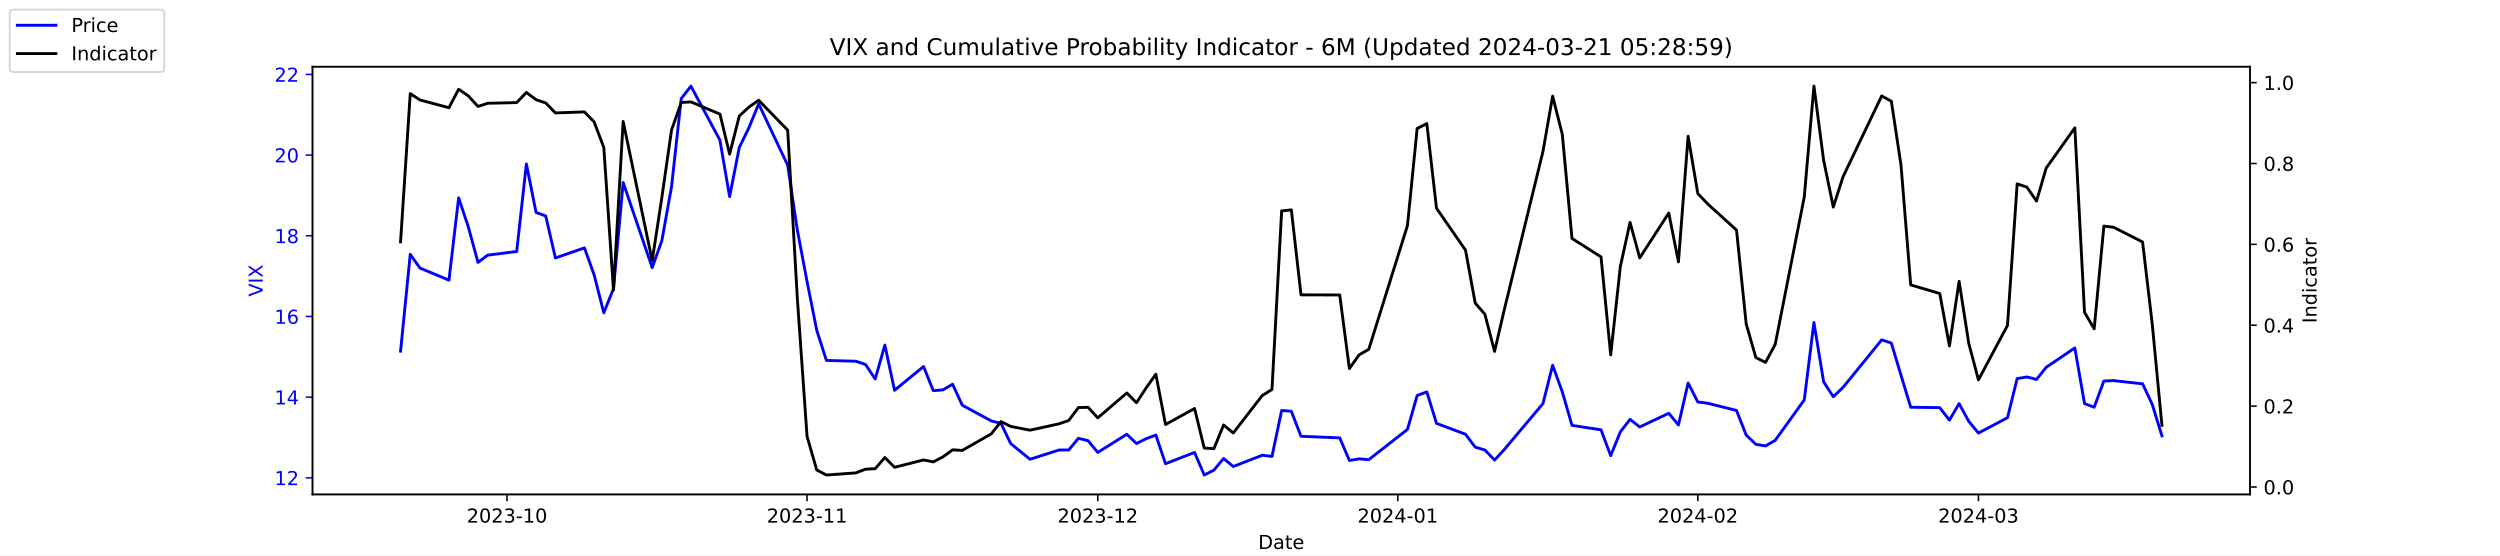
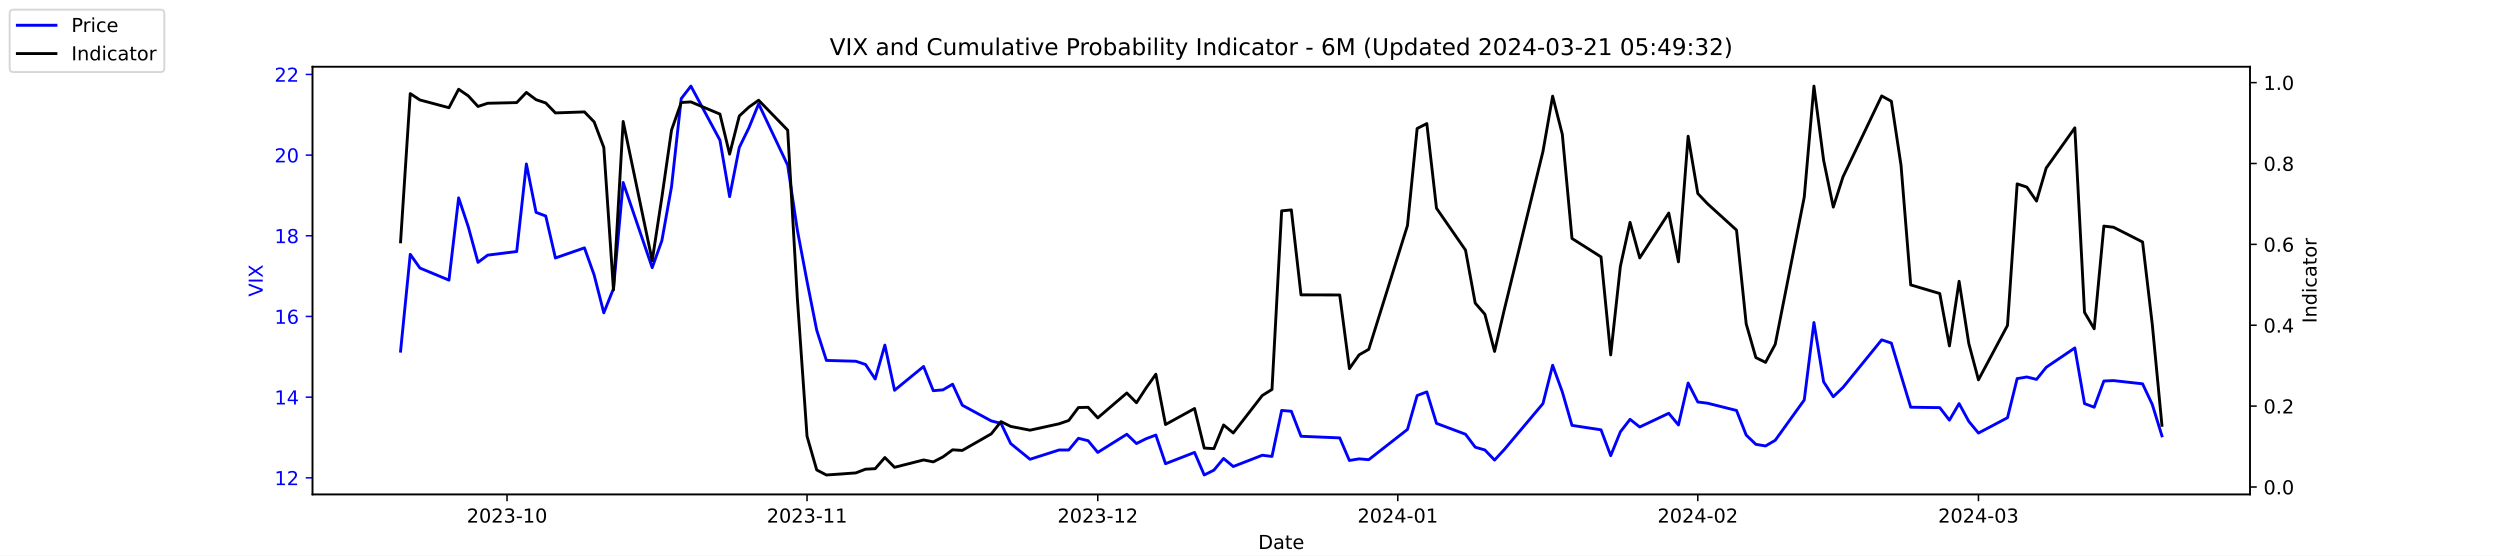
<svg xmlns="http://www.w3.org/2000/svg" xmlns:xlink="http://www.w3.org/1999/xlink" width="1296pt" height="288pt" viewBox="0 0 1296 288" version="1.1">
  <defs>
    <style type="text/css">*{stroke-linejoin: round; stroke-linecap: butt}</style>
  </defs>
  <g id="figure_1">
    <g id="patch_1">
      <path d="M 0 288  L 1296 288  L 1296 0  L 0 0  z " style="fill: #ffffff" />
    </g>
    <g id="axes_1">
      <g id="patch_2">
        <path d="M 162 256.32  L 1166.4 256.32  L 1166.4 34.56  L 162 34.56  z " style="fill: #ffffff" />
      </g>
      <g id="matplotlib.axis_1">
        <g id="xtick_1">
          <g id="line2d_1">
            <defs>
-               <path id="m409ad0f38c" d="M 0 0  L 0 3.5  " style="stroke: #000000; stroke-width: 0.8" />
+               <path id="me89c9e2168" d="M 0 0  L 0 3.5  " style="stroke: #000000; stroke-width: 0.8" />
            </defs>
            <g>
-               <use xlink:href="#m409ad0f38c" x="262.841" y="256.32" style="stroke: #000000; stroke-width: 0.8" />
+               <use xlink:href="#me89c9e2168" x="262.841" y="256.32" style="stroke: #000000; stroke-width: 0.8" />
            </g>
          </g>
          <g id="text_1">
            <g transform="translate(241.95 270.9184) scale(0.1 -0.1)">
              <defs>
                <path id="DejaVuSans-32" d="M 1228 531  L 3431 531  L 3431 0  L 469 0  L 469 531  Q 828 903 1448 1529  Q 2069 2156 2228 2338  Q 2531 2678 2651 2914  Q 2772 3150 2772 3378  Q 2772 3750 2511 3984  Q 2250 4219 1831 4219  Q 1534 4219 1204 4116  Q 875 4013 500 3803  L 500 4441  Q 881 4594 1212 4672  Q 1544 4750 1819 4750  Q 2544 4750 2975 4387  Q 3406 4025 3406 3419  Q 3406 3131 3298 2873  Q 3191 2616 2906 2266  Q 2828 2175 2409 1742  Q 1991 1309 1228 531  z " transform="scale(0.015625)" />
                <path id="DejaVuSans-30" d="M 2034 4250  Q 1547 4250 1301 3770  Q 1056 3291 1056 2328  Q 1056 1369 1301 889  Q 1547 409 2034 409  Q 2525 409 2770 889  Q 3016 1369 3016 2328  Q 3016 3291 2770 3770  Q 2525 4250 2034 4250  z M 2034 4750  Q 2819 4750 3233 4129  Q 3647 3509 3647 2328  Q 3647 1150 3233 529  Q 2819 -91 2034 -91  Q 1250 -91 836 529  Q 422 1150 422 2328  Q 422 3509 836 4129  Q 1250 4750 2034 4750  z " transform="scale(0.015625)" />
                <path id="DejaVuSans-33" d="M 2597 2516  Q 3050 2419 3304 2112  Q 3559 1806 3559 1356  Q 3559 666 3084 287  Q 2609 -91 1734 -91  Q 1441 -91 1130 -33  Q 819 25 488 141  L 488 750  Q 750 597 1062 519  Q 1375 441 1716 441  Q 2309 441 2620 675  Q 2931 909 2931 1356  Q 2931 1769 2642 2001  Q 2353 2234 1838 2234  L 1294 2234  L 1294 2753  L 1863 2753  Q 2328 2753 2575 2939  Q 2822 3125 2822 3475  Q 2822 3834 2567 4026  Q 2313 4219 1838 4219  Q 1578 4219 1281 4162  Q 984 4106 628 3988  L 628 4550  Q 988 4650 1302 4700  Q 1616 4750 1894 4750  Q 2613 4750 3031 4423  Q 3450 4097 3450 3541  Q 3450 3153 3228 2886  Q 3006 2619 2597 2516  z " transform="scale(0.015625)" />
                <path id="DejaVuSans-2d" d="M 313 2009  L 1997 2009  L 1997 1497  L 313 1497  L 313 2009  z " transform="scale(0.015625)" />
                <path id="DejaVuSans-31" d="M 794 531  L 1825 531  L 1825 4091  L 703 3866  L 703 4441  L 1819 4666  L 2450 4666  L 2450 531  L 3481 531  L 3481 0  L 794 0  L 794 531  z " transform="scale(0.015625)" />
              </defs>
              <use xlink:href="#DejaVuSans-32" />
              <use xlink:href="#DejaVuSans-30" x="63.623" />
              <use xlink:href="#DejaVuSans-32" x="127.246" />
              <use xlink:href="#DejaVuSans-33" x="190.869" />
              <use xlink:href="#DejaVuSans-2d" x="254.492" />
              <use xlink:href="#DejaVuSans-31" x="290.576" />
              <use xlink:href="#DejaVuSans-30" x="354.199" />
            </g>
          </g>
        </g>
        <g id="xtick_2">
          <g id="line2d_2">
            <g>
-               <use xlink:href="#m409ad0f38c" x="418.368" y="256.32" style="stroke: #000000; stroke-width: 0.8" />
+               <use xlink:href="#me89c9e2168" x="418.368" y="256.32" style="stroke: #000000; stroke-width: 0.8" />
            </g>
          </g>
          <g id="text_2">
            <g transform="translate(397.4764 270.9184) scale(0.1 -0.1)">
              <use xlink:href="#DejaVuSans-32" />
              <use xlink:href="#DejaVuSans-30" x="63.623" />
              <use xlink:href="#DejaVuSans-32" x="127.246" />
              <use xlink:href="#DejaVuSans-33" x="190.869" />
              <use xlink:href="#DejaVuSans-2d" x="254.492" />
              <use xlink:href="#DejaVuSans-31" x="290.576" />
              <use xlink:href="#DejaVuSans-31" x="354.199" />
            </g>
          </g>
        </g>
        <g id="xtick_3">
          <g id="line2d_3">
            <g>
-               <use xlink:href="#m409ad0f38c" x="569.086" y="256.32" style="stroke: #000000; stroke-width: 0.8" />
+               <use xlink:href="#me89c9e2168" x="569.086" y="256.32" style="stroke: #000000; stroke-width: 0.8" />
            </g>
          </g>
          <g id="text_3">
            <g transform="translate(548.195 270.9184) scale(0.1 -0.1)">
              <use xlink:href="#DejaVuSans-32" />
              <use xlink:href="#DejaVuSans-30" x="63.623" />
              <use xlink:href="#DejaVuSans-32" x="127.246" />
              <use xlink:href="#DejaVuSans-33" x="190.869" />
              <use xlink:href="#DejaVuSans-2d" x="254.492" />
              <use xlink:href="#DejaVuSans-31" x="290.576" />
              <use xlink:href="#DejaVuSans-32" x="354.199" />
            </g>
          </g>
        </g>
        <g id="xtick_4">
          <g id="line2d_4">
            <g>
-               <use xlink:href="#m409ad0f38c" x="724.613" y="256.32" style="stroke: #000000; stroke-width: 0.8" />
+               <use xlink:href="#me89c9e2168" x="724.613" y="256.32" style="stroke: #000000; stroke-width: 0.8" />
            </g>
          </g>
          <g id="text_4">
            <g transform="translate(703.7214 270.9184) scale(0.1 -0.1)">
              <defs>
                <path id="DejaVuSans-34" d="M 2419 4116  L 825 1625  L 2419 1625  L 2419 4116  z M 2253 4666  L 3047 4666  L 3047 1625  L 3713 1625  L 3713 1100  L 3047 1100  L 3047 0  L 2419 0  L 2419 1100  L 313 1100  L 313 1709  L 2253 4666  z " transform="scale(0.015625)" />
              </defs>
              <use xlink:href="#DejaVuSans-32" />
              <use xlink:href="#DejaVuSans-30" x="63.623" />
              <use xlink:href="#DejaVuSans-32" x="127.246" />
              <use xlink:href="#DejaVuSans-34" x="190.869" />
              <use xlink:href="#DejaVuSans-2d" x="254.492" />
              <use xlink:href="#DejaVuSans-30" x="290.576" />
              <use xlink:href="#DejaVuSans-31" x="354.199" />
            </g>
          </g>
        </g>
        <g id="xtick_5">
          <g id="line2d_5">
            <g>
-               <use xlink:href="#m409ad0f38c" x="880.139" y="256.32" style="stroke: #000000; stroke-width: 0.8" />
+               <use xlink:href="#me89c9e2168" x="880.139" y="256.32" style="stroke: #000000; stroke-width: 0.8" />
            </g>
          </g>
          <g id="text_5">
            <g transform="translate(859.2479 270.9184) scale(0.1 -0.1)">
              <use xlink:href="#DejaVuSans-32" />
              <use xlink:href="#DejaVuSans-30" x="63.623" />
              <use xlink:href="#DejaVuSans-32" x="127.246" />
              <use xlink:href="#DejaVuSans-34" x="190.869" />
              <use xlink:href="#DejaVuSans-2d" x="254.492" />
              <use xlink:href="#DejaVuSans-30" x="290.576" />
              <use xlink:href="#DejaVuSans-32" x="354.199" />
            </g>
          </g>
        </g>
        <g id="xtick_6">
          <g id="line2d_6">
            <g>
-               <use xlink:href="#m409ad0f38c" x="1025.632" y="256.32" style="stroke: #000000; stroke-width: 0.8" />
+               <use xlink:href="#me89c9e2168" x="1025.632" y="256.32" style="stroke: #000000; stroke-width: 0.8" />
            </g>
          </g>
          <g id="text_6">
            <g transform="translate(1004.74 270.9184) scale(0.1 -0.1)">
              <use xlink:href="#DejaVuSans-32" />
              <use xlink:href="#DejaVuSans-30" x="63.623" />
              <use xlink:href="#DejaVuSans-32" x="127.246" />
              <use xlink:href="#DejaVuSans-34" x="190.869" />
              <use xlink:href="#DejaVuSans-2d" x="254.492" />
              <use xlink:href="#DejaVuSans-30" x="290.576" />
              <use xlink:href="#DejaVuSans-33" x="354.199" />
            </g>
          </g>
        </g>
        <g id="text_7">
          <g transform="translate(652.2492 284.5966) scale(0.1 -0.1)">
            <defs>
              <path id="DejaVuSans-44" d="M 1259 4147  L 1259 519  L 2022 519  Q 2988 519 3436 956  Q 3884 1394 3884 2338  Q 3884 3275 3436 3711  Q 2988 4147 2022 4147  L 1259 4147  z M 628 4666  L 1925 4666  Q 3281 4666 3915 4102  Q 4550 3538 4550 2338  Q 4550 1131 3912 565  Q 3275 0 1925 0  L 628 0  L 628 4666  z " transform="scale(0.015625)" />
              <path id="DejaVuSans-61" d="M 2194 1759  Q 1497 1759 1228 1600  Q 959 1441 959 1056  Q 959 750 1161 570  Q 1363 391 1709 391  Q 2188 391 2477 730  Q 2766 1069 2766 1631  L 2766 1759  L 2194 1759  z M 3341 1997  L 3341 0  L 2766 0  L 2766 531  Q 2569 213 2275 61  Q 1981 -91 1556 -91  Q 1019 -91 701 211  Q 384 513 384 1019  Q 384 1609 779 1909  Q 1175 2209 1959 2209  L 2766 2209  L 2766 2266  Q 2766 2663 2505 2880  Q 2244 3097 1772 3097  Q 1472 3097 1187 3025  Q 903 2953 641 2809  L 641 3341  Q 956 3463 1253 3523  Q 1550 3584 1831 3584  Q 2591 3584 2966 3190  Q 3341 2797 3341 1997  z " transform="scale(0.015625)" />
              <path id="DejaVuSans-74" d="M 1172 4494  L 1172 3500  L 2356 3500  L 2356 3053  L 1172 3053  L 1172 1153  Q 1172 725 1289 603  Q 1406 481 1766 481  L 2356 481  L 2356 0  L 1766 0  Q 1100 0 847 248  Q 594 497 594 1153  L 594 3053  L 172 3053  L 172 3500  L 594 3500  L 594 4494  L 1172 4494  z " transform="scale(0.015625)" />
              <path id="DejaVuSans-65" d="M 3597 1894  L 3597 1613  L 953 1613  Q 991 1019 1311 708  Q 1631 397 2203 397  Q 2534 397 2845 478  Q 3156 559 3463 722  L 3463 178  Q 3153 47 2828 -22  Q 2503 -91 2169 -91  Q 1331 -91 842 396  Q 353 884 353 1716  Q 353 2575 817 3079  Q 1281 3584 2069 3584  Q 2775 3584 3186 3129  Q 3597 2675 3597 1894  z M 3022 2063  Q 3016 2534 2758 2815  Q 2500 3097 2075 3097  Q 1594 3097 1305 2825  Q 1016 2553 972 2059  L 3022 2063  z " transform="scale(0.015625)" />
            </defs>
            <use xlink:href="#DejaVuSans-44" />
            <use xlink:href="#DejaVuSans-61" x="77.002" />
            <use xlink:href="#DejaVuSans-74" x="138.281" />
            <use xlink:href="#DejaVuSans-65" x="177.49" />
          </g>
        </g>
      </g>
      <g id="matplotlib.axis_2">
        <g id="ytick_1">
          <g id="line2d_7">
            <defs>
-               <path id="m078c270e14" d="M 0 0  L -3.5 0  " style="stroke: #0000ff; stroke-width: 0.8" />
+               <path id="m9efea48b2c" d="M 0 0  L -3.5 0  " style="stroke: #0000ff; stroke-width: 0.8" />
            </defs>
            <g>
-               <use xlink:href="#m078c270e14" x="162" y="247.704" style="fill: #0000ff; stroke: #0000ff; stroke-width: 0.8" />
+               <use xlink:href="#m9efea48b2c" x="162" y="247.704" style="fill: #0000ff; stroke: #0000ff; stroke-width: 0.8" />
            </g>
          </g>
          <g id="text_8">
            <g style="fill: #0000ff" transform="translate(142.275 251.5031) scale(0.1 -0.1)">
              <use xlink:href="#DejaVuSans-31" />
              <use xlink:href="#DejaVuSans-32" x="63.623" />
            </g>
          </g>
        </g>
        <g id="ytick_2">
          <g id="line2d_8">
            <g>
-               <use xlink:href="#m078c270e14" x="162" y="205.878" style="fill: #0000ff; stroke: #0000ff; stroke-width: 0.8" />
+               <use xlink:href="#m9efea48b2c" x="162" y="205.878" style="fill: #0000ff; stroke: #0000ff; stroke-width: 0.8" />
            </g>
          </g>
          <g id="text_9">
            <g style="fill: #0000ff" transform="translate(142.275 209.6774) scale(0.1 -0.1)">
              <use xlink:href="#DejaVuSans-31" />
              <use xlink:href="#DejaVuSans-34" x="63.623" />
            </g>
          </g>
        </g>
        <g id="ytick_3">
          <g id="line2d_9">
            <g>
-               <use xlink:href="#m078c270e14" x="162" y="164.052" style="fill: #0000ff; stroke: #0000ff; stroke-width: 0.8" />
+               <use xlink:href="#m9efea48b2c" x="162" y="164.052" style="fill: #0000ff; stroke: #0000ff; stroke-width: 0.8" />
            </g>
          </g>
          <g id="text_10">
            <g style="fill: #0000ff" transform="translate(142.275 167.8517) scale(0.1 -0.1)">
              <defs>
                <path id="DejaVuSans-36" d="M 2113 2584  Q 1688 2584 1439 2293  Q 1191 2003 1191 1497  Q 1191 994 1439 701  Q 1688 409 2113 409  Q 2538 409 2786 701  Q 3034 994 3034 1497  Q 3034 2003 2786 2293  Q 2538 2584 2113 2584  z M 3366 4563  L 3366 3988  Q 3128 4100 2886 4159  Q 2644 4219 2406 4219  Q 1781 4219 1451 3797  Q 1122 3375 1075 2522  Q 1259 2794 1537 2939  Q 1816 3084 2150 3084  Q 2853 3084 3261 2657  Q 3669 2231 3669 1497  Q 3669 778 3244 343  Q 2819 -91 2113 -91  Q 1303 -91 875 529  Q 447 1150 447 2328  Q 447 3434 972 4092  Q 1497 4750 2381 4750  Q 2619 4750 2861 4703  Q 3103 4656 3366 4563  z " transform="scale(0.015625)" />
              </defs>
              <use xlink:href="#DejaVuSans-31" />
              <use xlink:href="#DejaVuSans-36" x="63.623" />
            </g>
          </g>
        </g>
        <g id="ytick_4">
          <g id="line2d_10">
            <g>
-               <use xlink:href="#m078c270e14" x="162" y="122.227" style="fill: #0000ff; stroke: #0000ff; stroke-width: 0.8" />
+               <use xlink:href="#m9efea48b2c" x="162" y="122.227" style="fill: #0000ff; stroke: #0000ff; stroke-width: 0.8" />
            </g>
          </g>
          <g id="text_11">
            <g style="fill: #0000ff" transform="translate(142.275 126.0259) scale(0.1 -0.1)">
              <defs>
                <path id="DejaVuSans-38" d="M 2034 2216  Q 1584 2216 1326 1975  Q 1069 1734 1069 1313  Q 1069 891 1326 650  Q 1584 409 2034 409  Q 2484 409 2743 651  Q 3003 894 3003 1313  Q 3003 1734 2745 1975  Q 2488 2216 2034 2216  z M 1403 2484  Q 997 2584 770 2862  Q 544 3141 544 3541  Q 544 4100 942 4425  Q 1341 4750 2034 4750  Q 2731 4750 3128 4425  Q 3525 4100 3525 3541  Q 3525 3141 3298 2862  Q 3072 2584 2669 2484  Q 3125 2378 3379 2068  Q 3634 1759 3634 1313  Q 3634 634 3220 271  Q 2806 -91 2034 -91  Q 1263 -91 848 271  Q 434 634 434 1313  Q 434 1759 690 2068  Q 947 2378 1403 2484  z M 1172 3481  Q 1172 3119 1398 2916  Q 1625 2713 2034 2713  Q 2441 2713 2670 2916  Q 2900 3119 2900 3481  Q 2900 3844 2670 4047  Q 2441 4250 2034 4250  Q 1625 4250 1398 4047  Q 1172 3844 1172 3481  z " transform="scale(0.015625)" />
              </defs>
              <use xlink:href="#DejaVuSans-31" />
              <use xlink:href="#DejaVuSans-38" x="63.623" />
            </g>
          </g>
        </g>
        <g id="ytick_5">
          <g id="line2d_11">
            <g>
-               <use xlink:href="#m078c270e14" x="162" y="80.401" style="fill: #0000ff; stroke: #0000ff; stroke-width: 0.8" />
+               <use xlink:href="#m9efea48b2c" x="162" y="80.401" style="fill: #0000ff; stroke: #0000ff; stroke-width: 0.8" />
            </g>
          </g>
          <g id="text_12">
            <g style="fill: #0000ff" transform="translate(142.275 84.2002) scale(0.1 -0.1)">
              <use xlink:href="#DejaVuSans-32" />
              <use xlink:href="#DejaVuSans-30" x="63.623" />
            </g>
          </g>
        </g>
        <g id="ytick_6">
          <g id="line2d_12">
            <g>
-               <use xlink:href="#m078c270e14" x="162" y="38.575" style="fill: #0000ff; stroke: #0000ff; stroke-width: 0.8" />
+               <use xlink:href="#m9efea48b2c" x="162" y="38.575" style="fill: #0000ff; stroke: #0000ff; stroke-width: 0.8" />
            </g>
          </g>
          <g id="text_13">
            <g style="fill: #0000ff" transform="translate(142.275 42.37447) scale(0.1 -0.1)">
              <use xlink:href="#DejaVuSans-32" />
              <use xlink:href="#DejaVuSans-32" x="63.623" />
            </g>
          </g>
        </g>
        <g id="text_14">
          <g style="fill: #0000ff" transform="translate(136.1953 153.7603) rotate(-90) scale(0.1 -0.1)">
            <defs>
              <path id="DejaVuSans-56" d="M 1831 0  L 50 4666  L 709 4666  L 2188 738  L 3669 4666  L 4325 4666  L 2547 0  L 1831 0  z " transform="scale(0.015625)" />
              <path id="DejaVuSans-49" d="M 628 4666  L 1259 4666  L 1259 0  L 628 0  L 628 4666  z " transform="scale(0.015625)" />
              <path id="DejaVuSans-58" d="M 403 4666  L 1081 4666  L 2241 2931  L 3406 4666  L 4084 4666  L 2584 2425  L 4184 0  L 3506 0  L 2194 1984  L 872 0  L 191 0  L 1856 2491  L 403 4666  z " transform="scale(0.015625)" />
            </defs>
            <use xlink:href="#DejaVuSans-56" />
            <use xlink:href="#DejaVuSans-49" x="68.408" />
            <use xlink:href="#DejaVuSans-58" x="97.9" />
          </g>
        </g>
      </g>
      <g id="line2d_13">
-         <path d="M 207.655 182.037  L 212.672 131.847  L 217.689 138.957  L 232.739 145.231  L 237.756 102.569  L 242.773 117.626  L 247.79 136.029  L 252.807 132.265  L 267.858 130.383  L 272.875 85.002  L 277.892 110.097  L 282.909 111.979  L 287.926 133.729  L 302.977 128.501  L 307.994 142.512  L 313.011 162.17  L 318.028 149.623  L 323.045 94.622  L 338.096 138.748  L 343.113 124.736  L 348.13 96.713  L 353.147 51.123  L 358.164 44.64  L 373.215 72.663  L 378.232 101.941  L 383.249 76.428  L 388.266 66.18  L 393.283 53.842  L 408.334 85.629  L 413.351 119.299  L 418.368 145.858  L 423.385 171.163  L 428.402 186.847  L 443.662 187.266  L 448.679 188.939  L 453.696 196.467  L 458.713 178.901  L 463.73 202.323  L 478.781 189.984  L 483.798 202.532  L 488.815 202.114  L 493.832 199.186  L 498.849 210.061  L 513.9 218.217  L 518.917 219.472  L 523.934 229.928  L 533.967 238.084  L 549.018 233.274  L 554.035 233.274  L 559.052 227.209  L 564.069 228.464  L 569.086 234.529  L 584.137 225.118  L 589.154 229.928  L 594.171 227.418  L 599.188 225.536  L 604.205 240.384  L 619.256 234.529  L 624.273 246.24  L 629.29 243.73  L 634.307 237.666  L 639.324 241.848  L 654.375 235.993  L 659.392 236.62  L 664.409 212.779  L 669.426 213.198  L 674.443 226.164  L 694.511 227  L 699.528 238.711  L 704.545 237.875  L 709.562 238.293  L 729.63 222.608  L 734.647 205.042  L 739.664 203.159  L 744.681 219.472  L 759.732 225.118  L 764.749 231.81  L 769.766 233.274  L 774.783 238.502  L 779.8 233.065  L 799.868 209.224  L 804.885 189.357  L 809.902 203.159  L 814.919 220.517  L 829.969 222.818  L 834.986 236.202  L 840.003 223.863  L 845.02 217.38  L 850.037 221.354  L 865.088 214.243  L 870.105 220.308  L 875.122 198.559  L 880.139 208.388  L 885.156 209.015  L 900.207 212.779  L 905.224 225.536  L 910.241 230.346  L 915.258 231.183  L 920.275 228.255  L 935.326 207.342  L 940.343 167.189  L 945.36 197.931  L 950.377 205.669  L 955.394 200.859  L 975.462 176.182  L 980.479 177.855  L 985.496 194.585  L 990.513 211.106  L 1005.564 211.316  L 1010.581 217.798  L 1015.598 209.224  L 1020.615 218.426  L 1025.632 224.491  L 1040.683 216.544  L 1045.7 196.258  L 1050.717 195.422  L 1055.734 196.677  L 1060.751 190.403  L 1075.593 180.364  L 1080.61 209.224  L 1085.627 211.106  L 1090.644 197.513  L 1095.661 197.304  L 1110.711 198.977  L 1115.728 209.642  L 1120.745 225.955  " clip-path="url(#pf10ae8a1fc)" style="fill: none; stroke: #0000ff; stroke-width: 1.5; stroke-linecap: square" />
+         <path d="M 207.655 182.037  L 212.672 131.847  L 217.689 138.957  L 232.739 145.231  L 237.756 102.569  L 242.773 117.626  L 247.79 136.029  L 252.807 132.265  L 267.858 130.383  L 272.875 85.002  L 277.892 110.097  L 282.909 111.979  L 287.926 133.729  L 302.977 128.501  L 307.994 142.512  L 313.011 162.17  L 318.028 149.623  L 323.045 94.622  L 338.096 138.748  L 343.113 124.736  L 348.13 96.713  L 353.147 51.123  L 358.164 44.64  L 373.215 72.663  L 378.232 101.941  L 383.249 76.428  L 388.266 66.18  L 393.283 53.842  L 408.334 85.629  L 413.351 119.299  L 418.368 145.858  L 423.385 171.163  L 428.402 186.847  L 443.662 187.266  L 448.679 188.939  L 453.696 196.467  L 458.713 178.901  L 463.73 202.323  L 478.781 189.984  L 483.798 202.532  L 488.815 202.114  L 493.832 199.186  L 498.849 210.061  L 513.9 218.217  L 518.917 219.472  L 523.934 229.928  L 533.967 238.084  L 549.018 233.274  L 554.035 233.274  L 559.052 227.209  L 564.069 228.464  L 569.086 234.529  L 584.137 225.118  L 589.154 229.928  L 594.171 227.418  L 599.188 225.536  L 604.205 240.384  L 619.256 234.529  L 624.273 246.24  L 629.29 243.73  L 634.307 237.666  L 639.324 241.848  L 654.375 235.993  L 659.392 236.62  L 664.409 212.779  L 669.426 213.198  L 674.443 226.164  L 694.511 227  L 699.528 238.711  L 704.545 237.875  L 709.562 238.293  L 729.63 222.608  L 734.647 205.042  L 739.664 203.159  L 744.681 219.472  L 759.732 225.118  L 764.749 231.81  L 769.766 233.274  L 774.783 238.502  L 779.8 233.065  L 799.868 209.224  L 804.885 189.357  L 809.902 203.159  L 814.919 220.517  L 829.969 222.818  L 834.986 236.202  L 840.003 223.863  L 845.02 217.38  L 850.037 221.354  L 865.088 214.243  L 870.105 220.308  L 875.122 198.559  L 880.139 208.388  L 885.156 209.015  L 900.207 212.779  L 905.224 225.536  L 910.241 230.346  L 915.258 231.183  L 920.275 228.255  L 935.326 207.342  L 940.343 167.189  L 945.36 197.931  L 950.377 205.669  L 955.394 200.859  L 975.462 176.182  L 980.479 177.855  L 985.496 194.585  L 990.513 211.106  L 1005.564 211.316  L 1010.581 217.798  L 1015.598 209.224  L 1020.615 218.426  L 1025.632 224.491  L 1040.683 216.544  L 1045.7 196.258  L 1050.717 195.422  L 1055.734 196.677  L 1060.751 190.403  L 1075.593 180.364  L 1080.61 209.224  L 1085.627 211.106  L 1090.644 197.513  L 1095.661 197.304  L 1110.711 198.977  L 1115.728 209.642  L 1120.745 225.955  " clip-path="url(#pf20ea67353)" style="fill: none; stroke: #0000ff; stroke-width: 1.5; stroke-linecap: square" />
      </g>
      <g id="patch_3">
        <path d="M 162 256.32  L 162 34.56  " style="fill: none; stroke: #000000; stroke-width: 0.8; stroke-linejoin: miter; stroke-linecap: square" />
      </g>
      <g id="patch_4">
        <path d="M 1166.4 256.32  L 1166.4 34.56  " style="fill: none; stroke: #000000; stroke-width: 0.8; stroke-linejoin: miter; stroke-linecap: square" />
      </g>
      <g id="patch_5">
        <path d="M 162 256.32  L 1166.4 256.32  " style="fill: none; stroke: #000000; stroke-width: 0.8; stroke-linejoin: miter; stroke-linecap: square" />
      </g>
      <g id="patch_6">
        <path d="M 162 34.56  L 1166.4 34.56  " style="fill: none; stroke: #000000; stroke-width: 0.8; stroke-linejoin: miter; stroke-linecap: square" />
      </g>
    </g>
    <g id="axes_2">
      <g id="matplotlib.axis_3">
        <g id="ytick_7">
          <g id="line2d_14">
            <defs>
-               <path id="m32379af485" d="M 0 0  L 3.5 0  " style="stroke: #000000; stroke-width: 0.8" />
+               <path id="m3cf8df0343" d="M 0 0  L 3.5 0  " style="stroke: #000000; stroke-width: 0.8" />
            </defs>
            <g>
-               <use xlink:href="#m32379af485" x="1166.4" y="252.461" style="stroke: #000000; stroke-width: 0.8" />
+               <use xlink:href="#m3cf8df0343" x="1166.4" y="252.461" style="stroke: #000000; stroke-width: 0.8" />
            </g>
          </g>
          <g id="text_15">
            <g transform="translate(1173.4 256.2606) scale(0.1 -0.1)">
              <defs>
                <path id="DejaVuSans-2e" d="M 684 794  L 1344 794  L 1344 0  L 684 0  L 684 794  z " transform="scale(0.015625)" />
              </defs>
              <use xlink:href="#DejaVuSans-30" />
              <use xlink:href="#DejaVuSans-2e" x="63.623" />
              <use xlink:href="#DejaVuSans-30" x="95.41" />
            </g>
          </g>
        </g>
        <g id="ytick_8">
          <g id="line2d_15">
            <g>
-               <use xlink:href="#m32379af485" x="1166.4" y="210.535" style="stroke: #000000; stroke-width: 0.8" />
+               <use xlink:href="#m3cf8df0343" x="1166.4" y="210.535" style="stroke: #000000; stroke-width: 0.8" />
            </g>
          </g>
          <g id="text_16">
            <g transform="translate(1173.4 214.3337) scale(0.1 -0.1)">
              <use xlink:href="#DejaVuSans-30" />
              <use xlink:href="#DejaVuSans-2e" x="63.623" />
              <use xlink:href="#DejaVuSans-32" x="95.41" />
            </g>
          </g>
        </g>
        <g id="ytick_9">
          <g id="line2d_16">
            <g>
-               <use xlink:href="#m32379af485" x="1166.4" y="168.608" style="stroke: #000000; stroke-width: 0.8" />
+               <use xlink:href="#m3cf8df0343" x="1166.4" y="168.608" style="stroke: #000000; stroke-width: 0.8" />
            </g>
          </g>
          <g id="text_17">
            <g transform="translate(1173.4 172.4068) scale(0.1 -0.1)">
              <use xlink:href="#DejaVuSans-30" />
              <use xlink:href="#DejaVuSans-2e" x="63.623" />
              <use xlink:href="#DejaVuSans-34" x="95.41" />
            </g>
          </g>
        </g>
        <g id="ytick_10">
          <g id="line2d_17">
            <g>
-               <use xlink:href="#m32379af485" x="1166.4" y="126.681" style="stroke: #000000; stroke-width: 0.8" />
+               <use xlink:href="#m3cf8df0343" x="1166.4" y="126.681" style="stroke: #000000; stroke-width: 0.8" />
            </g>
          </g>
          <g id="text_18">
            <g transform="translate(1173.4 130.4799) scale(0.1 -0.1)">
              <use xlink:href="#DejaVuSans-30" />
              <use xlink:href="#DejaVuSans-2e" x="63.623" />
              <use xlink:href="#DejaVuSans-36" x="95.41" />
            </g>
          </g>
        </g>
        <g id="ytick_11">
          <g id="line2d_18">
            <g>
-               <use xlink:href="#m32379af485" x="1166.4" y="84.754" style="stroke: #000000; stroke-width: 0.8" />
+               <use xlink:href="#m3cf8df0343" x="1166.4" y="84.754" style="stroke: #000000; stroke-width: 0.8" />
            </g>
          </g>
          <g id="text_19">
            <g transform="translate(1173.4 88.55298) scale(0.1 -0.1)">
              <use xlink:href="#DejaVuSans-30" />
              <use xlink:href="#DejaVuSans-2e" x="63.623" />
              <use xlink:href="#DejaVuSans-38" x="95.41" />
            </g>
          </g>
        </g>
        <g id="ytick_12">
          <g id="line2d_19">
            <g>
-               <use xlink:href="#m32379af485" x="1166.4" y="42.827" style="stroke: #000000; stroke-width: 0.8" />
+               <use xlink:href="#m3cf8df0343" x="1166.4" y="42.827" style="stroke: #000000; stroke-width: 0.8" />
            </g>
          </g>
          <g id="text_20">
            <g transform="translate(1173.4 46.62607) scale(0.1 -0.1)">
              <use xlink:href="#DejaVuSans-31" />
              <use xlink:href="#DejaVuSans-2e" x="63.623" />
              <use xlink:href="#DejaVuSans-30" x="95.41" />
            </g>
          </g>
        </g>
        <g id="text_21">
          <g transform="translate(1200.902 167.5353) rotate(-90) scale(0.1 -0.1)">
            <defs>
              <path id="DejaVuSans-6e" d="M 3513 2113  L 3513 0  L 2938 0  L 2938 2094  Q 2938 2591 2744 2837  Q 2550 3084 2163 3084  Q 1697 3084 1428 2787  Q 1159 2491 1159 1978  L 1159 0  L 581 0  L 581 3500  L 1159 3500  L 1159 2956  Q 1366 3272 1645 3428  Q 1925 3584 2291 3584  Q 2894 3584 3203 3211  Q 3513 2838 3513 2113  z " transform="scale(0.015625)" />
              <path id="DejaVuSans-64" d="M 2906 2969  L 2906 4863  L 3481 4863  L 3481 0  L 2906 0  L 2906 525  Q 2725 213 2448 61  Q 2172 -91 1784 -91  Q 1150 -91 751 415  Q 353 922 353 1747  Q 353 2572 751 3078  Q 1150 3584 1784 3584  Q 2172 3584 2448 3432  Q 2725 3281 2906 2969  z M 947 1747  Q 947 1113 1208 752  Q 1469 391 1925 391  Q 2381 391 2643 752  Q 2906 1113 2906 1747  Q 2906 2381 2643 2742  Q 2381 3103 1925 3103  Q 1469 3103 1208 2742  Q 947 2381 947 1747  z " transform="scale(0.015625)" />
              <path id="DejaVuSans-69" d="M 603 3500  L 1178 3500  L 1178 0  L 603 0  L 603 3500  z M 603 4863  L 1178 4863  L 1178 4134  L 603 4134  L 603 4863  z " transform="scale(0.015625)" />
              <path id="DejaVuSans-63" d="M 3122 3366  L 3122 2828  Q 2878 2963 2633 3030  Q 2388 3097 2138 3097  Q 1578 3097 1268 2742  Q 959 2388 959 1747  Q 959 1106 1268 751  Q 1578 397 2138 397  Q 2388 397 2633 464  Q 2878 531 3122 666  L 3122 134  Q 2881 22 2623 -34  Q 2366 -91 2075 -91  Q 1284 -91 818 406  Q 353 903 353 1747  Q 353 2603 823 3093  Q 1294 3584 2113 3584  Q 2378 3584 2631 3529  Q 2884 3475 3122 3366  z " transform="scale(0.015625)" />
              <path id="DejaVuSans-6f" d="M 1959 3097  Q 1497 3097 1228 2736  Q 959 2375 959 1747  Q 959 1119 1226 758  Q 1494 397 1959 397  Q 2419 397 2687 759  Q 2956 1122 2956 1747  Q 2956 2369 2687 2733  Q 2419 3097 1959 3097  z M 1959 3584  Q 2709 3584 3137 3096  Q 3566 2609 3566 1747  Q 3566 888 3137 398  Q 2709 -91 1959 -91  Q 1206 -91 779 398  Q 353 888 353 1747  Q 353 2609 779 3096  Q 1206 3584 1959 3584  z " transform="scale(0.015625)" />
              <path id="DejaVuSans-72" d="M 2631 2963  Q 2534 3019 2420 3045  Q 2306 3072 2169 3072  Q 1681 3072 1420 2755  Q 1159 2438 1159 1844  L 1159 0  L 581 0  L 581 3500  L 1159 3500  L 1159 2956  Q 1341 3275 1631 3429  Q 1922 3584 2338 3584  Q 2397 3584 2469 3576  Q 2541 3569 2628 3553  L 2631 2963  z " transform="scale(0.015625)" />
            </defs>
            <use xlink:href="#DejaVuSans-49" />
            <use xlink:href="#DejaVuSans-6e" x="29.492" />
            <use xlink:href="#DejaVuSans-64" x="92.871" />
            <use xlink:href="#DejaVuSans-69" x="156.348" />
            <use xlink:href="#DejaVuSans-63" x="184.131" />
            <use xlink:href="#DejaVuSans-61" x="239.111" />
            <use xlink:href="#DejaVuSans-74" x="300.391" />
            <use xlink:href="#DejaVuSans-6f" x="339.6" />
            <use xlink:href="#DejaVuSans-72" x="400.781" />
          </g>
        </g>
      </g>
      <g id="line2d_20">
-         <path d="M 207.655 125.36  L 212.672 48.523  L 217.689 51.818  L 232.739 55.84  L 237.756 46.27  L 242.773 49.714  L 247.79 55.196  L 252.807 53.533  L 267.858 53.183  L 272.875 47.919  L 277.892 51.676  L 282.909 53.378  L 287.926 58.536  L 302.977 58.014  L 307.994 63.187  L 313.011 76.444  L 318.028 150.306  L 323.045 62.975  L 338.096 135.12  L 343.113 102.306  L 348.13 67.397  L 353.147 53.146  L 358.164 52.833  L 373.215 59.145  L 378.232 79.898  L 383.249 60.134  L 388.266 55.494  L 393.283 51.97  L 408.334 67.473  L 413.351 154.832  L 418.368 226.181  L 423.385 243.614  L 428.402 246.24  L 443.662 245.155  L 448.679 243.23  L 453.696 242.964  L 458.713 237.183  L 463.73 242.25  L 478.781 238.435  L 483.798 239.446  L 488.815 236.871  L 493.832 233.181  L 498.849 233.507  L 513.9 224.892  L 518.917 218.558  L 523.934 221.057  L 533.967 223.009  L 549.018 219.7  L 554.035 217.982  L 559.052 211.268  L 564.069 211.153  L 569.086 216.619  L 584.137 203.731  L 589.154 208.779  L 594.171 201.073  L 599.188 194.005  L 604.205 220.075  L 619.256 211.773  L 624.273 232.27  L 629.29 232.576  L 634.307 220.306  L 639.324 224.445  L 654.375 205.016  L 659.392 201.89  L 664.409 109.314  L 669.426 108.817  L 674.443 152.854  L 694.511 152.91  L 699.528 191.088  L 704.545 183.971  L 709.562 181.099  L 729.63 116.924  L 734.647 66.625  L 739.664 64.069  L 744.681 107.95  L 759.732 129.692  L 764.749 157.129  L 769.766 162.918  L 774.783 182.173  L 779.8 160.638  L 799.868 78.509  L 804.885 49.855  L 809.902 69.641  L 814.919 123.62  L 829.969 133.166  L 834.986 183.971  L 840.003 138.075  L 845.02 115.269  L 850.037 133.687  L 865.088 110.438  L 870.105 135.725  L 875.122 70.632  L 880.139 100.32  L 885.156 105.601  L 900.207 119.275  L 905.224 167.88  L 910.241 185.376  L 915.258 187.855  L 920.275 178.494  L 935.326 102.174  L 940.343 44.64  L 945.36 83.051  L 950.377 107.357  L 955.394 91.715  L 975.462 49.731  L 980.479 52.489  L 985.496 85.756  L 990.513 147.7  L 1005.564 152.158  L 1010.581 179.324  L 1015.598 145.833  L 1020.615 178.052  L 1025.632 196.907  L 1040.683 168.687  L 1045.7 95.313  L 1050.717 96.993  L 1055.734 104.224  L 1060.751 87.118  L 1075.593 66.278  L 1080.61 161.903  L 1085.627 170.437  L 1090.644 117.21  L 1095.661 117.809  L 1110.711 125.441  L 1115.728 168.039  L 1120.745 220.487  " clip-path="url(#pf10ae8a1fc)" style="fill: none; stroke: #000000; stroke-width: 1.5; stroke-linecap: square" />
+         <path d="M 207.655 125.36  L 212.672 48.523  L 217.689 51.818  L 232.739 55.84  L 237.756 46.27  L 242.773 49.714  L 247.79 55.196  L 252.807 53.533  L 267.858 53.183  L 272.875 47.919  L 277.892 51.676  L 282.909 53.378  L 287.926 58.536  L 302.977 58.014  L 307.994 63.187  L 313.011 76.444  L 318.028 150.306  L 323.045 62.975  L 338.096 135.12  L 343.113 102.306  L 348.13 67.397  L 353.147 53.146  L 358.164 52.833  L 373.215 59.145  L 378.232 79.898  L 383.249 60.134  L 388.266 55.494  L 393.283 51.97  L 408.334 67.473  L 413.351 154.832  L 418.368 226.181  L 423.385 243.614  L 428.402 246.24  L 443.662 245.155  L 448.679 243.23  L 453.696 242.964  L 458.713 237.183  L 463.73 242.25  L 478.781 238.435  L 483.798 239.446  L 488.815 236.871  L 493.832 233.181  L 498.849 233.507  L 513.9 224.892  L 518.917 218.558  L 523.934 221.057  L 533.967 223.009  L 549.018 219.7  L 554.035 217.982  L 559.052 211.268  L 564.069 211.153  L 569.086 216.619  L 584.137 203.731  L 589.154 208.779  L 594.171 201.073  L 599.188 194.005  L 604.205 220.075  L 619.256 211.773  L 624.273 232.27  L 629.29 232.576  L 634.307 220.306  L 639.324 224.445  L 654.375 205.016  L 659.392 201.89  L 664.409 109.314  L 669.426 108.817  L 674.443 152.854  L 694.511 152.91  L 699.528 191.088  L 704.545 183.971  L 709.562 181.099  L 729.63 116.924  L 734.647 66.625  L 739.664 64.069  L 744.681 107.95  L 759.732 129.692  L 764.749 157.129  L 769.766 162.918  L 774.783 182.173  L 779.8 160.638  L 799.868 78.509  L 804.885 49.855  L 809.902 69.641  L 814.919 123.62  L 829.969 133.166  L 834.986 183.971  L 840.003 138.075  L 845.02 115.269  L 850.037 133.687  L 865.088 110.438  L 870.105 135.725  L 875.122 70.632  L 880.139 100.32  L 885.156 105.601  L 900.207 119.275  L 905.224 167.88  L 910.241 185.376  L 915.258 187.855  L 920.275 178.494  L 935.326 102.174  L 940.343 44.64  L 945.36 83.051  L 950.377 107.357  L 955.394 91.715  L 975.462 49.731  L 980.479 52.489  L 985.496 85.756  L 990.513 147.7  L 1005.564 152.158  L 1010.581 179.324  L 1015.598 145.833  L 1020.615 178.052  L 1025.632 196.907  L 1040.683 168.687  L 1045.7 95.313  L 1050.717 96.993  L 1055.734 104.224  L 1060.751 87.118  L 1075.593 66.278  L 1080.61 161.903  L 1085.627 170.437  L 1090.644 117.21  L 1095.661 117.809  L 1110.711 125.441  L 1115.728 168.039  L 1120.745 220.487  " clip-path="url(#pf20ea67353)" style="fill: none; stroke: #000000; stroke-width: 1.5; stroke-linecap: square" />
      </g>
      <g id="patch_7">
        <path d="M 162 256.32  L 162 34.56  " style="fill: none; stroke: #000000; stroke-width: 0.8; stroke-linejoin: miter; stroke-linecap: square" />
      </g>
      <g id="patch_8">
        <path d="M 1166.4 256.32  L 1166.4 34.56  " style="fill: none; stroke: #000000; stroke-width: 0.8; stroke-linejoin: miter; stroke-linecap: square" />
      </g>
      <g id="patch_9">
        <path d="M 162 256.32  L 1166.4 256.32  " style="fill: none; stroke: #000000; stroke-width: 0.8; stroke-linejoin: miter; stroke-linecap: square" />
      </g>
      <g id="patch_10">
        <path d="M 162 34.56  L 1166.4 34.56  " style="fill: none; stroke: #000000; stroke-width: 0.8; stroke-linejoin: miter; stroke-linecap: square" />
      </g>
      <g id="text_22">
        <g transform="translate(430.0941 28.56) scale(0.12 -0.12)">
          <defs>
            <path id="DejaVuSans-20" transform="scale(0.015625)" />
            <path id="DejaVuSans-43" d="M 4122 4306  L 4122 3641  Q 3803 3938 3442 4084  Q 3081 4231 2675 4231  Q 1875 4231 1450 3742  Q 1025 3253 1025 2328  Q 1025 1406 1450 917  Q 1875 428 2675 428  Q 3081 428 3442 575  Q 3803 722 4122 1019  L 4122 359  Q 3791 134 3420 21  Q 3050 -91 2638 -91  Q 1578 -91 968 557  Q 359 1206 359 2328  Q 359 3453 968 4101  Q 1578 4750 2638 4750  Q 3056 4750 3426 4639  Q 3797 4528 4122 4306  z " transform="scale(0.015625)" />
            <path id="DejaVuSans-75" d="M 544 1381  L 544 3500  L 1119 3500  L 1119 1403  Q 1119 906 1312 657  Q 1506 409 1894 409  Q 2359 409 2629 706  Q 2900 1003 2900 1516  L 2900 3500  L 3475 3500  L 3475 0  L 2900 0  L 2900 538  Q 2691 219 2414 64  Q 2138 -91 1772 -91  Q 1169 -91 856 284  Q 544 659 544 1381  z M 1991 3584  L 1991 3584  z " transform="scale(0.015625)" />
            <path id="DejaVuSans-6d" d="M 3328 2828  Q 3544 3216 3844 3400  Q 4144 3584 4550 3584  Q 5097 3584 5394 3201  Q 5691 2819 5691 2113  L 5691 0  L 5113 0  L 5113 2094  Q 5113 2597 4934 2840  Q 4756 3084 4391 3084  Q 3944 3084 3684 2787  Q 3425 2491 3425 1978  L 3425 0  L 2847 0  L 2847 2094  Q 2847 2600 2669 2842  Q 2491 3084 2119 3084  Q 1678 3084 1418 2786  Q 1159 2488 1159 1978  L 1159 0  L 581 0  L 581 3500  L 1159 3500  L 1159 2956  Q 1356 3278 1631 3431  Q 1906 3584 2284 3584  Q 2666 3584 2933 3390  Q 3200 3197 3328 2828  z " transform="scale(0.015625)" />
            <path id="DejaVuSans-6c" d="M 603 4863  L 1178 4863  L 1178 0  L 603 0  L 603 4863  z " transform="scale(0.015625)" />
            <path id="DejaVuSans-76" d="M 191 3500  L 800 3500  L 1894 563  L 2988 3500  L 3597 3500  L 2284 0  L 1503 0  L 191 3500  z " transform="scale(0.015625)" />
            <path id="DejaVuSans-50" d="M 1259 4147  L 1259 2394  L 2053 2394  Q 2494 2394 2734 2622  Q 2975 2850 2975 3272  Q 2975 3691 2734 3919  Q 2494 4147 2053 4147  L 1259 4147  z M 628 4666  L 2053 4666  Q 2838 4666 3239 4311  Q 3641 3956 3641 3272  Q 3641 2581 3239 2228  Q 2838 1875 2053 1875  L 1259 1875  L 1259 0  L 628 0  L 628 4666  z " transform="scale(0.015625)" />
            <path id="DejaVuSans-62" d="M 3116 1747  Q 3116 2381 2855 2742  Q 2594 3103 2138 3103  Q 1681 3103 1420 2742  Q 1159 2381 1159 1747  Q 1159 1113 1420 752  Q 1681 391 2138 391  Q 2594 391 2855 752  Q 3116 1113 3116 1747  z M 1159 2969  Q 1341 3281 1617 3432  Q 1894 3584 2278 3584  Q 2916 3584 3314 3078  Q 3713 2572 3713 1747  Q 3713 922 3314 415  Q 2916 -91 2278 -91  Q 1894 -91 1617 61  Q 1341 213 1159 525  L 1159 0  L 581 0  L 581 4863  L 1159 4863  L 1159 2969  z " transform="scale(0.015625)" />
            <path id="DejaVuSans-79" d="M 2059 -325  Q 1816 -950 1584 -1140  Q 1353 -1331 966 -1331  L 506 -1331  L 506 -850  L 844 -850  Q 1081 -850 1212 -737  Q 1344 -625 1503 -206  L 1606 56  L 191 3500  L 800 3500  L 1894 763  L 2988 3500  L 3597 3500  L 2059 -325  z " transform="scale(0.015625)" />
            <path id="DejaVuSans-4d" d="M 628 4666  L 1569 4666  L 2759 1491  L 3956 4666  L 4897 4666  L 4897 0  L 4281 0  L 4281 4097  L 3078 897  L 2444 897  L 1241 4097  L 1241 0  L 628 0  L 628 4666  z " transform="scale(0.015625)" />
            <path id="DejaVuSans-28" d="M 1984 4856  Q 1566 4138 1362 3434  Q 1159 2731 1159 2009  Q 1159 1288 1364 580  Q 1569 -128 1984 -844  L 1484 -844  Q 1016 -109 783 600  Q 550 1309 550 2009  Q 550 2706 781 3412  Q 1013 4119 1484 4856  L 1984 4856  z " transform="scale(0.015625)" />
            <path id="DejaVuSans-55" d="M 556 4666  L 1191 4666  L 1191 1831  Q 1191 1081 1462 751  Q 1734 422 2344 422  Q 2950 422 3222 751  Q 3494 1081 3494 1831  L 3494 4666  L 4128 4666  L 4128 1753  Q 4128 841 3676 375  Q 3225 -91 2344 -91  Q 1459 -91 1007 375  Q 556 841 556 1753  L 556 4666  z " transform="scale(0.015625)" />
            <path id="DejaVuSans-70" d="M 1159 525  L 1159 -1331  L 581 -1331  L 581 3500  L 1159 3500  L 1159 2969  Q 1341 3281 1617 3432  Q 1894 3584 2278 3584  Q 2916 3584 3314 3078  Q 3713 2572 3713 1747  Q 3713 922 3314 415  Q 2916 -91 2278 -91  Q 1894 -91 1617 61  Q 1341 213 1159 525  z M 3116 1747  Q 3116 2381 2855 2742  Q 2594 3103 2138 3103  Q 1681 3103 1420 2742  Q 1159 2381 1159 1747  Q 1159 1113 1420 752  Q 1681 391 2138 391  Q 2594 391 2855 752  Q 3116 1113 3116 1747  z " transform="scale(0.015625)" />
            <path id="DejaVuSans-35" d="M 691 4666  L 3169 4666  L 3169 4134  L 1269 4134  L 1269 2991  Q 1406 3038 1543 3061  Q 1681 3084 1819 3084  Q 2600 3084 3056 2656  Q 3513 2228 3513 1497  Q 3513 744 3044 326  Q 2575 -91 1722 -91  Q 1428 -91 1123 -41  Q 819 9 494 109  L 494 744  Q 775 591 1075 516  Q 1375 441 1709 441  Q 2250 441 2565 725  Q 2881 1009 2881 1497  Q 2881 1984 2565 2268  Q 2250 2553 1709 2553  Q 1456 2553 1204 2497  Q 953 2441 691 2322  L 691 4666  z " transform="scale(0.015625)" />
            <path id="DejaVuSans-3a" d="M 750 794  L 1409 794  L 1409 0  L 750 0  L 750 794  z M 750 3309  L 1409 3309  L 1409 2516  L 750 2516  L 750 3309  z " transform="scale(0.015625)" />
            <path id="DejaVuSans-39" d="M 703 97  L 703 672  Q 941 559 1184 500  Q 1428 441 1663 441  Q 2288 441 2617 861  Q 2947 1281 2994 2138  Q 2813 1869 2534 1725  Q 2256 1581 1919 1581  Q 1219 1581 811 2004  Q 403 2428 403 3163  Q 403 3881 828 4315  Q 1253 4750 1959 4750  Q 2769 4750 3195 4129  Q 3622 3509 3622 2328  Q 3622 1225 3098 567  Q 2575 -91 1691 -91  Q 1453 -91 1209 -44  Q 966 3 703 97  z M 1959 2075  Q 2384 2075 2632 2365  Q 2881 2656 2881 3163  Q 2881 3666 2632 3958  Q 2384 4250 1959 4250  Q 1534 4250 1286 3958  Q 1038 3666 1038 3163  Q 1038 2656 1286 2365  Q 1534 2075 1959 2075  z " transform="scale(0.015625)" />
            <path id="DejaVuSans-29" d="M 513 4856  L 1013 4856  Q 1481 4119 1714 3412  Q 1947 2706 1947 2009  Q 1947 1309 1714 600  Q 1481 -109 1013 -844  L 513 -844  Q 928 -128 1133 580  Q 1338 1288 1338 2009  Q 1338 2731 1133 3434  Q 928 4138 513 4856  z " transform="scale(0.015625)" />
          </defs>
          <use xlink:href="#DejaVuSans-56" />
          <use xlink:href="#DejaVuSans-49" x="68.408" />
          <use xlink:href="#DejaVuSans-58" x="97.9" />
          <use xlink:href="#DejaVuSans-20" x="166.406" />
          <use xlink:href="#DejaVuSans-61" x="198.193" />
          <use xlink:href="#DejaVuSans-6e" x="259.473" />
          <use xlink:href="#DejaVuSans-64" x="322.852" />
          <use xlink:href="#DejaVuSans-20" x="386.328" />
          <use xlink:href="#DejaVuSans-43" x="418.115" />
          <use xlink:href="#DejaVuSans-75" x="487.939" />
          <use xlink:href="#DejaVuSans-6d" x="551.318" />
          <use xlink:href="#DejaVuSans-75" x="648.73" />
          <use xlink:href="#DejaVuSans-6c" x="712.109" />
          <use xlink:href="#DejaVuSans-61" x="739.893" />
          <use xlink:href="#DejaVuSans-74" x="801.172" />
          <use xlink:href="#DejaVuSans-69" x="840.381" />
          <use xlink:href="#DejaVuSans-76" x="868.164" />
          <use xlink:href="#DejaVuSans-65" x="927.344" />
          <use xlink:href="#DejaVuSans-20" x="988.867" />
          <use xlink:href="#DejaVuSans-50" x="1020.654" />
          <use xlink:href="#DejaVuSans-72" x="1079.207" />
          <use xlink:href="#DejaVuSans-6f" x="1118.07" />
          <use xlink:href="#DejaVuSans-62" x="1179.252" />
          <use xlink:href="#DejaVuSans-61" x="1242.729" />
          <use xlink:href="#DejaVuSans-62" x="1304.008" />
          <use xlink:href="#DejaVuSans-69" x="1367.484" />
          <use xlink:href="#DejaVuSans-6c" x="1395.268" />
          <use xlink:href="#DejaVuSans-69" x="1423.051" />
          <use xlink:href="#DejaVuSans-74" x="1450.834" />
          <use xlink:href="#DejaVuSans-79" x="1490.043" />
          <use xlink:href="#DejaVuSans-20" x="1549.223" />
          <use xlink:href="#DejaVuSans-49" x="1581.01" />
          <use xlink:href="#DejaVuSans-6e" x="1610.502" />
          <use xlink:href="#DejaVuSans-64" x="1673.881" />
          <use xlink:href="#DejaVuSans-69" x="1737.357" />
          <use xlink:href="#DejaVuSans-63" x="1765.141" />
          <use xlink:href="#DejaVuSans-61" x="1820.121" />
          <use xlink:href="#DejaVuSans-74" x="1881.4" />
          <use xlink:href="#DejaVuSans-6f" x="1920.609" />
          <use xlink:href="#DejaVuSans-72" x="1981.791" />
          <use xlink:href="#DejaVuSans-20" x="2022.904" />
          <use xlink:href="#DejaVuSans-2d" x="2054.691" />
          <use xlink:href="#DejaVuSans-20" x="2090.775" />
          <use xlink:href="#DejaVuSans-36" x="2122.562" />
          <use xlink:href="#DejaVuSans-4d" x="2186.186" />
          <use xlink:href="#DejaVuSans-20" x="2272.465" />
          <use xlink:href="#DejaVuSans-28" x="2304.252" />
          <use xlink:href="#DejaVuSans-55" x="2343.266" />
          <use xlink:href="#DejaVuSans-70" x="2416.459" />
          <use xlink:href="#DejaVuSans-64" x="2479.936" />
          <use xlink:href="#DejaVuSans-61" x="2543.412" />
          <use xlink:href="#DejaVuSans-74" x="2604.691" />
          <use xlink:href="#DejaVuSans-65" x="2643.9" />
          <use xlink:href="#DejaVuSans-64" x="2705.424" />
          <use xlink:href="#DejaVuSans-20" x="2768.9" />
          <use xlink:href="#DejaVuSans-32" x="2800.688" />
          <use xlink:href="#DejaVuSans-30" x="2864.311" />
          <use xlink:href="#DejaVuSans-32" x="2927.934" />
          <use xlink:href="#DejaVuSans-34" x="2991.557" />
          <use xlink:href="#DejaVuSans-2d" x="3055.18" />
          <use xlink:href="#DejaVuSans-30" x="3091.264" />
          <use xlink:href="#DejaVuSans-33" x="3154.887" />
          <use xlink:href="#DejaVuSans-2d" x="3218.51" />
          <use xlink:href="#DejaVuSans-32" x="3254.594" />
          <use xlink:href="#DejaVuSans-31" x="3318.217" />
          <use xlink:href="#DejaVuSans-20" x="3381.84" />
          <use xlink:href="#DejaVuSans-30" x="3413.627" />
          <use xlink:href="#DejaVuSans-35" x="3477.25" />
          <use xlink:href="#DejaVuSans-3a" x="3540.873" />
-           <use xlink:href="#DejaVuSans-32" x="3574.564" />
-           <use xlink:href="#DejaVuSans-38" x="3638.188" />
+           <use xlink:href="#DejaVuSans-34" x="3574.564" />
+           <use xlink:href="#DejaVuSans-39" x="3638.188" />
          <use xlink:href="#DejaVuSans-3a" x="3701.811" />
-           <use xlink:href="#DejaVuSans-35" x="3735.502" />
-           <use xlink:href="#DejaVuSans-39" x="3799.125" />
+           <use xlink:href="#DejaVuSans-33" x="3735.502" />
+           <use xlink:href="#DejaVuSans-32" x="3799.125" />
          <use xlink:href="#DejaVuSans-29" x="3862.748" />
        </g>
      </g>
    </g>
    <g id="legend_1">
      <g id="patch_11">
        <path d="M 7 37.356  L 83.191 37.356  Q 85.191 37.356 85.191 35.356  L 85.191 7  Q 85.191 5 83.191 5  L 7 5  Q 5 5 5 7  L 5 35.356  Q 5 37.356 7 37.356  z " style="fill: #ffffff; opacity: 0.8; stroke: #cccccc; stroke-linejoin: miter" />
      </g>
      <g id="line2d_21">
        <path d="M 9 13.098  L 19 13.098  L 29 13.098  " style="fill: none; stroke: #0000ff; stroke-width: 1.5; stroke-linecap: square" />
      </g>
      <g id="text_23">
        <g transform="translate(37 16.59844) scale(0.1 -0.1)">
          <use xlink:href="#DejaVuSans-50" />
          <use xlink:href="#DejaVuSans-72" x="58.553" />
          <use xlink:href="#DejaVuSans-69" x="99.666" />
          <use xlink:href="#DejaVuSans-63" x="127.449" />
          <use xlink:href="#DejaVuSans-65" x="182.43" />
        </g>
      </g>
      <g id="line2d_22">
        <path d="M 9 27.777  L 19 27.777  L 29 27.777  " style="fill: none; stroke: #000000; stroke-width: 1.5; stroke-linecap: square" />
      </g>
      <g id="text_24">
        <g transform="translate(37 31.27656) scale(0.1 -0.1)">
          <use xlink:href="#DejaVuSans-49" />
          <use xlink:href="#DejaVuSans-6e" x="29.492" />
          <use xlink:href="#DejaVuSans-64" x="92.871" />
          <use xlink:href="#DejaVuSans-69" x="156.348" />
          <use xlink:href="#DejaVuSans-63" x="184.131" />
          <use xlink:href="#DejaVuSans-61" x="239.111" />
          <use xlink:href="#DejaVuSans-74" x="300.391" />
          <use xlink:href="#DejaVuSans-6f" x="339.6" />
          <use xlink:href="#DejaVuSans-72" x="400.781" />
        </g>
      </g>
    </g>
  </g>
  <defs>
-     <clipPath id="pf10ae8a1fc">
+     <clipPath id="pf20ea67353">
      <rect x="162" y="34.56" width="1004.4" height="221.76" />
    </clipPath>
  </defs>
</svg>
